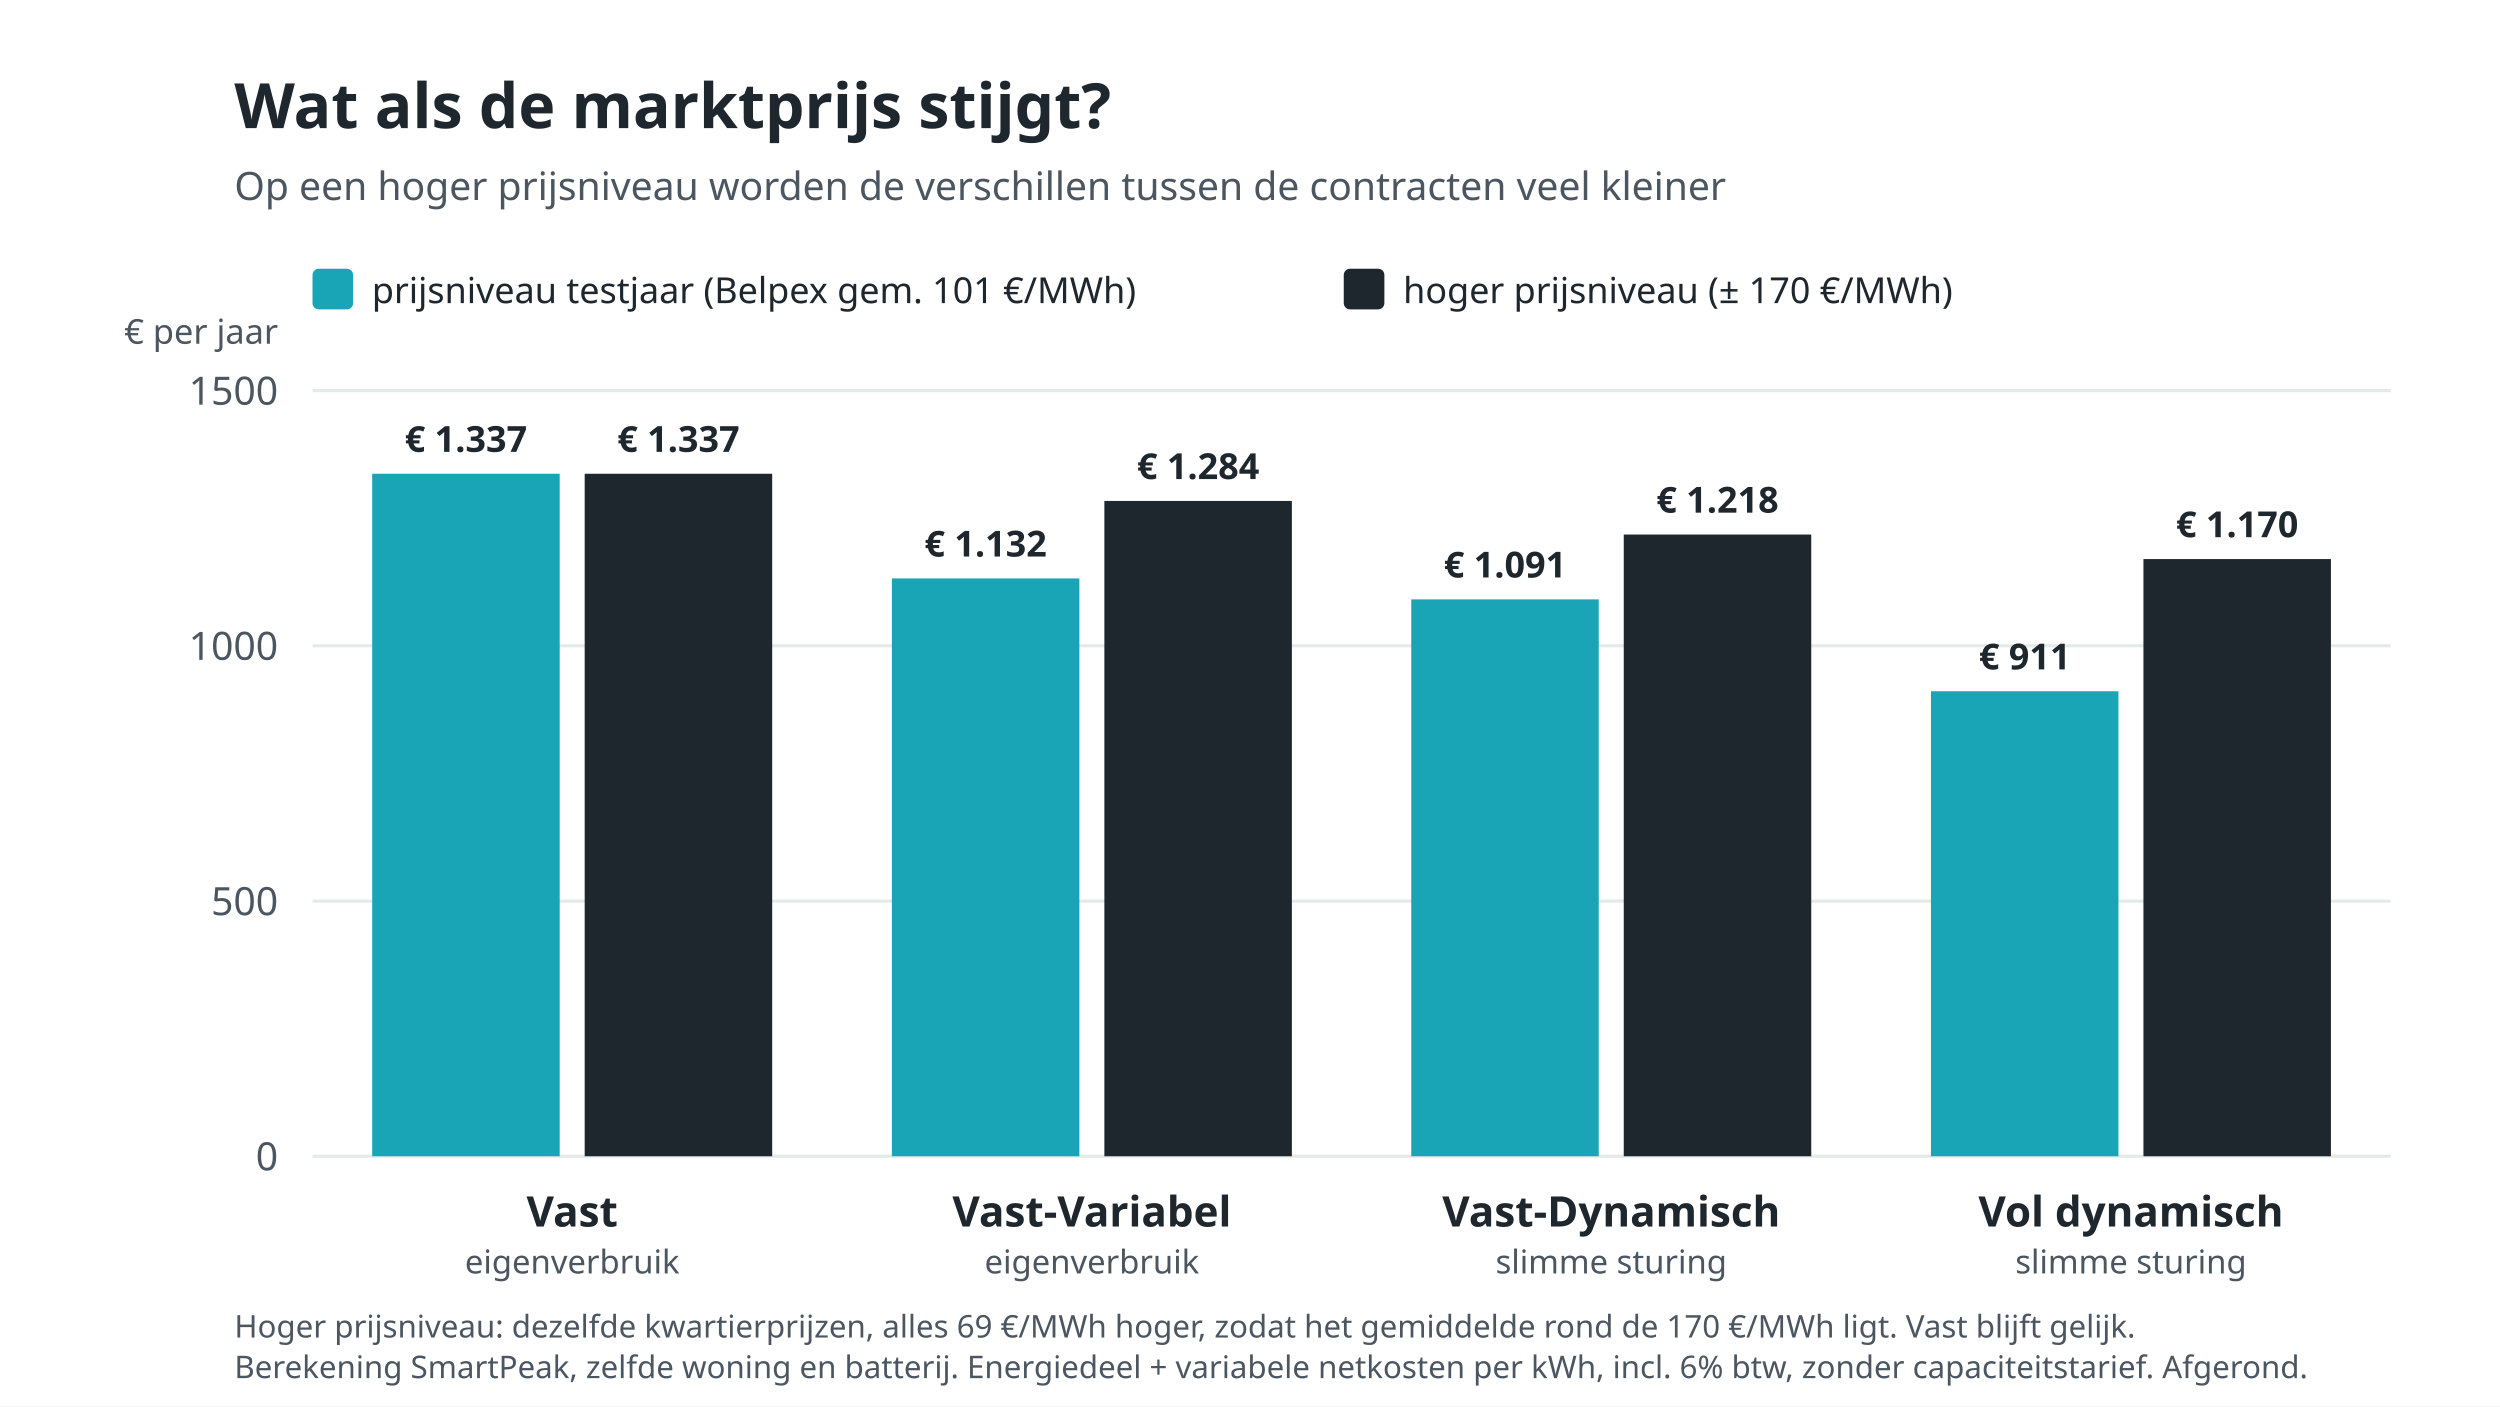
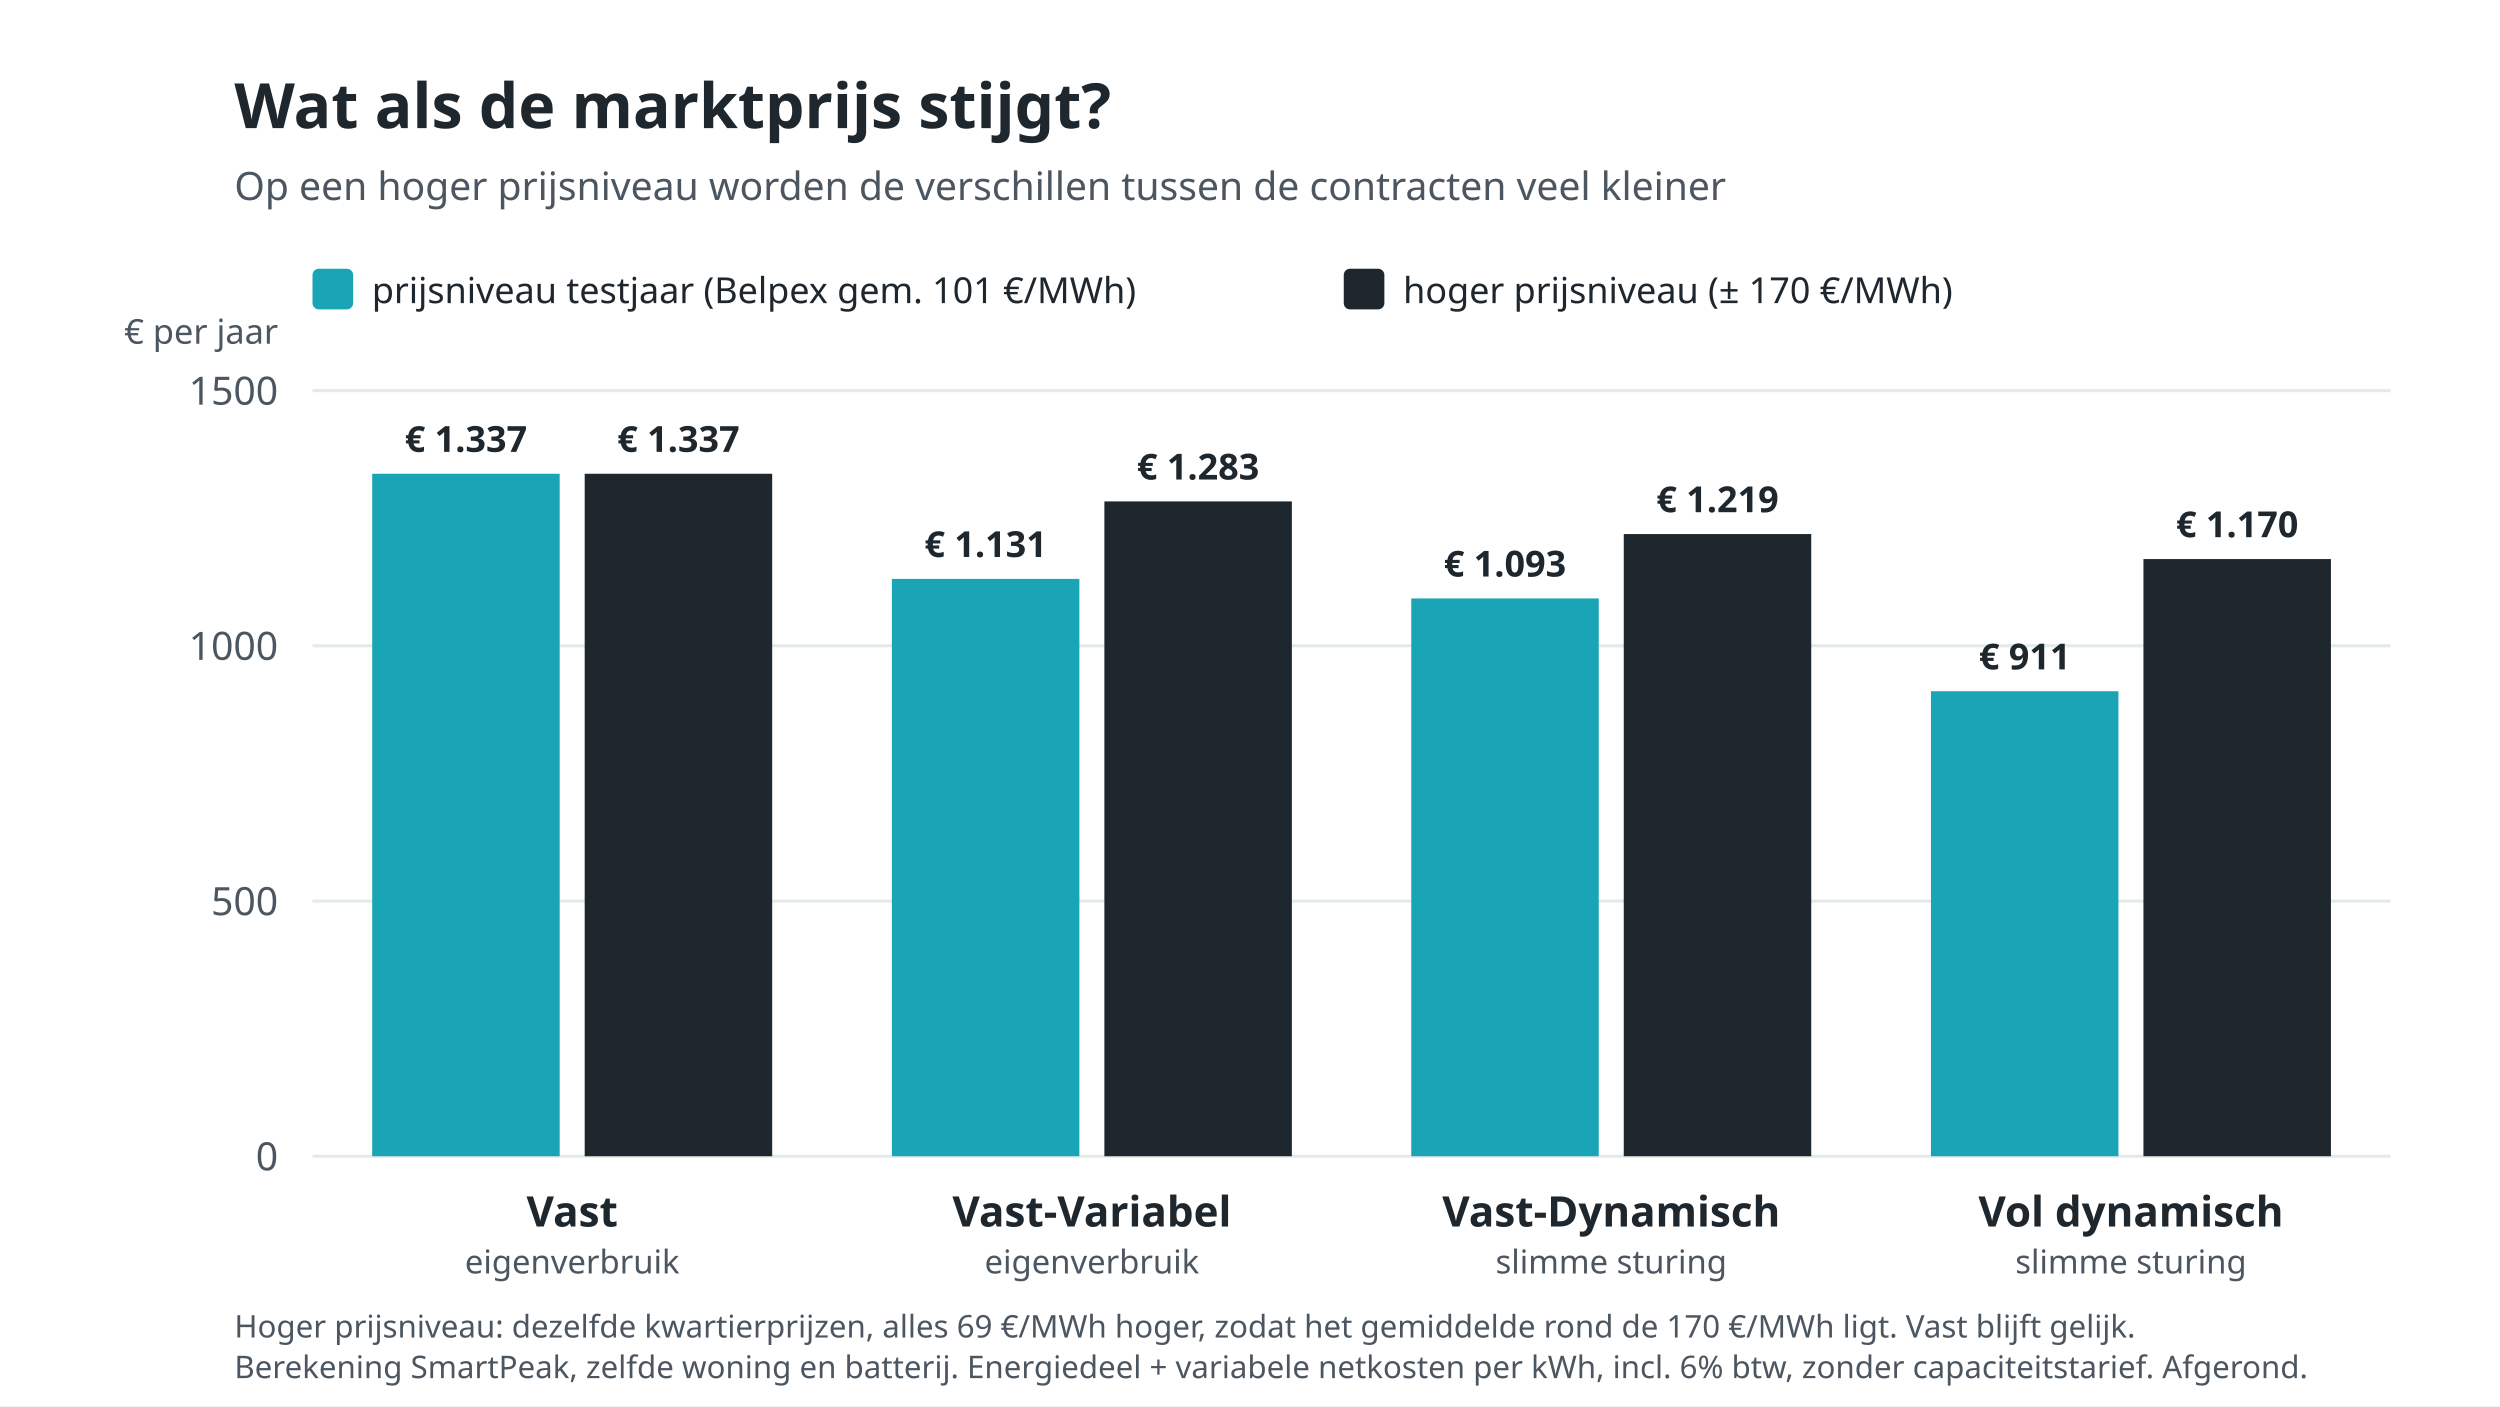
<svg xmlns="http://www.w3.org/2000/svg" viewBox="0 0 1600 900" width="1600" height="900" font-family="Instrument Sans, Segoe UI, sans-serif">
  <rect width="100%" height="100%" fill="#ffffff" />
  <text x="150" y="82" font-size="40" font-weight="650" fill="#1f272e">Wat als de marktprijs stijgt?</text>
  <text x="150" y="128" font-size="25" fill="#4b5661">Op een hoger prijsniveau worden de verschillen tussen de contracten veel kleiner</text>
  <line x1="200" x2="1530" y1="740.0" y2="740.0" stroke="#e3ebe8" stroke-width="2" />
  <text x="178.0" y="749.0" font-size="25" fill="#4b5661" text-anchor="end">0</text>
  <line x1="200" x2="1530" y1="576.7" y2="576.7" stroke="#e3ebe8" stroke-width="2" />
  <text x="178.0" y="585.7" font-size="25" fill="#4b5661" text-anchor="end">500</text>
  <line x1="200" x2="1530" y1="413.3" y2="413.3" stroke="#e3ebe8" stroke-width="2" />
  <text x="178.0" y="422.3" font-size="25" fill="#4b5661" text-anchor="end">1000</text>
  <line x1="200" x2="1530" y1="250.0" y2="250.0" stroke="#e3ebe8" stroke-width="2" />
  <text x="178.0" y="259.0" font-size="25" fill="#4b5661" text-anchor="end">1500</text>
  <text x="178.0" y="220.0" font-size="22" fill="#4b5661" text-anchor="end">€ per jaar</text>
  <rect x="200" y="172" width="26" height="26" rx="4" fill="#1aa5b6" />
  <text x="238.0" y="194.0" font-size="23" fill="#1f272e">prijsniveau testjaar (Belpex gem. 101 €/MWh)</text>
  <rect x="860" y="172" width="26" height="26" rx="4" fill="#1f272e" />
  <text x="898.0" y="194.0" font-size="23" fill="#1f272e">hoger prijsniveau (± 170 €/MWh)</text>
  <rect x="238.2" y="303.2" width="120" height="436.8" fill="#1aa5b6" />
  <text x="298.2" y="289.2" font-size="23" fill="#1f272e" font-weight="650" text-anchor="middle">€ 1.337</text>
  <rect x="374.2" y="303.2" width="120" height="436.8" fill="#1f272e" />
  <text x="434.2" y="289.2" font-size="23" fill="#1f272e" font-weight="650" text-anchor="middle">€ 1.337</text>
  <text x="366.2" y="785.0" font-size="27" fill="#1f272e" font-weight="650" text-anchor="middle">Vast</text>
  <text x="366.2" y="815.0" font-size="21" fill="#4b5661" text-anchor="middle">eigenverbruik</text>
-   <rect x="570.8" y="370.2" width="120" height="369.8" fill="#1aa5b6" />
-   <text x="630.8" y="356.2" font-size="23" fill="#1f272e" font-weight="650" text-anchor="middle">€ 1.132</text>
-   <rect x="706.8" y="320.6" width="120" height="419.4" fill="#1f272e" />
-   <text x="766.8" y="306.6" font-size="23" fill="#1f272e" font-weight="650" text-anchor="middle">€ 1.284</text>
+   <rect x="570.8" y="370.5" width="120" height="369.5" fill="#1aa5b6" />
+   <text x="630.8" y="356.5" font-size="23" fill="#1f272e" font-weight="650" text-anchor="middle">€ 1.131</text>
+   <rect x="706.8" y="320.9" width="120" height="419.1" fill="#1f272e" />
+   <text x="766.8" y="306.9" font-size="23" fill="#1f272e" font-weight="650" text-anchor="middle">€ 1.283</text>
  <text x="698.8" y="785.0" font-size="27" fill="#1f272e" font-weight="650" text-anchor="middle">Vast-Variabel</text>
  <text x="698.8" y="815.0" font-size="21" fill="#4b5661" text-anchor="middle">eigenverbruik</text>
-   <rect x="903.2" y="383.6" width="120" height="356.4" fill="#1aa5b6" />
-   <text x="963.2" y="369.6" font-size="23" fill="#1f272e" font-weight="650" text-anchor="middle">€ 1.091</text>
-   <rect x="1039.2" y="342.1" width="120" height="397.9" fill="#1f272e" />
-   <text x="1099.2" y="328.1" font-size="23" fill="#1f272e" font-weight="650" text-anchor="middle">€ 1.218</text>
+   <rect x="903.2" y="383.0" width="120" height="357.0" fill="#1aa5b6" />
+   <text x="963.2" y="369.0" font-size="23" fill="#1f272e" font-weight="650" text-anchor="middle">€ 1.093</text>
+   <rect x="1039.2" y="341.8" width="120" height="398.2" fill="#1f272e" />
+   <text x="1099.2" y="327.8" font-size="23" fill="#1f272e" font-weight="650" text-anchor="middle">€ 1.219</text>
  <text x="1031.2" y="785.0" font-size="27" fill="#1f272e" font-weight="650" text-anchor="middle">Vast-Dynamisch</text>
  <text x="1031.2" y="815.0" font-size="21" fill="#4b5661" text-anchor="middle">slimme sturing</text>
  <rect x="1235.8" y="442.4" width="120" height="297.6" fill="#1aa5b6" />
  <text x="1295.8" y="428.4" font-size="23" fill="#1f272e" font-weight="650" text-anchor="middle">€ 911</text>
  <rect x="1371.8" y="357.8" width="120" height="382.2" fill="#1f272e" />
  <text x="1431.8" y="343.8" font-size="23" fill="#1f272e" font-weight="650" text-anchor="middle">€ 1.170</text>
  <text x="1363.8" y="785.0" font-size="27" fill="#1f272e" font-weight="650" text-anchor="middle">Vol dynamisch</text>
  <text x="1363.8" y="815.0" font-size="21" fill="#4b5661" text-anchor="middle">slimme sturing</text>
  <text x="150.0" y="856.0" font-size="20" fill="#4b5661">Hoger prijsniveau: dezelfde kwartierprijzen, alles 69 €/MWh hoger, zodat het gemiddelde rond de 170 €/MWh ligt. Vast blijft gelijk.</text>
  <text x="150.0" y="882.0" font-size="20" fill="#4b5661">Berekening SmartPeak, zelfde woning en batterij. Energiedeel + variabele netkosten per kWh, incl. 6% btw, zonder capaciteitstarief. Afgerond.</text>
</svg>
